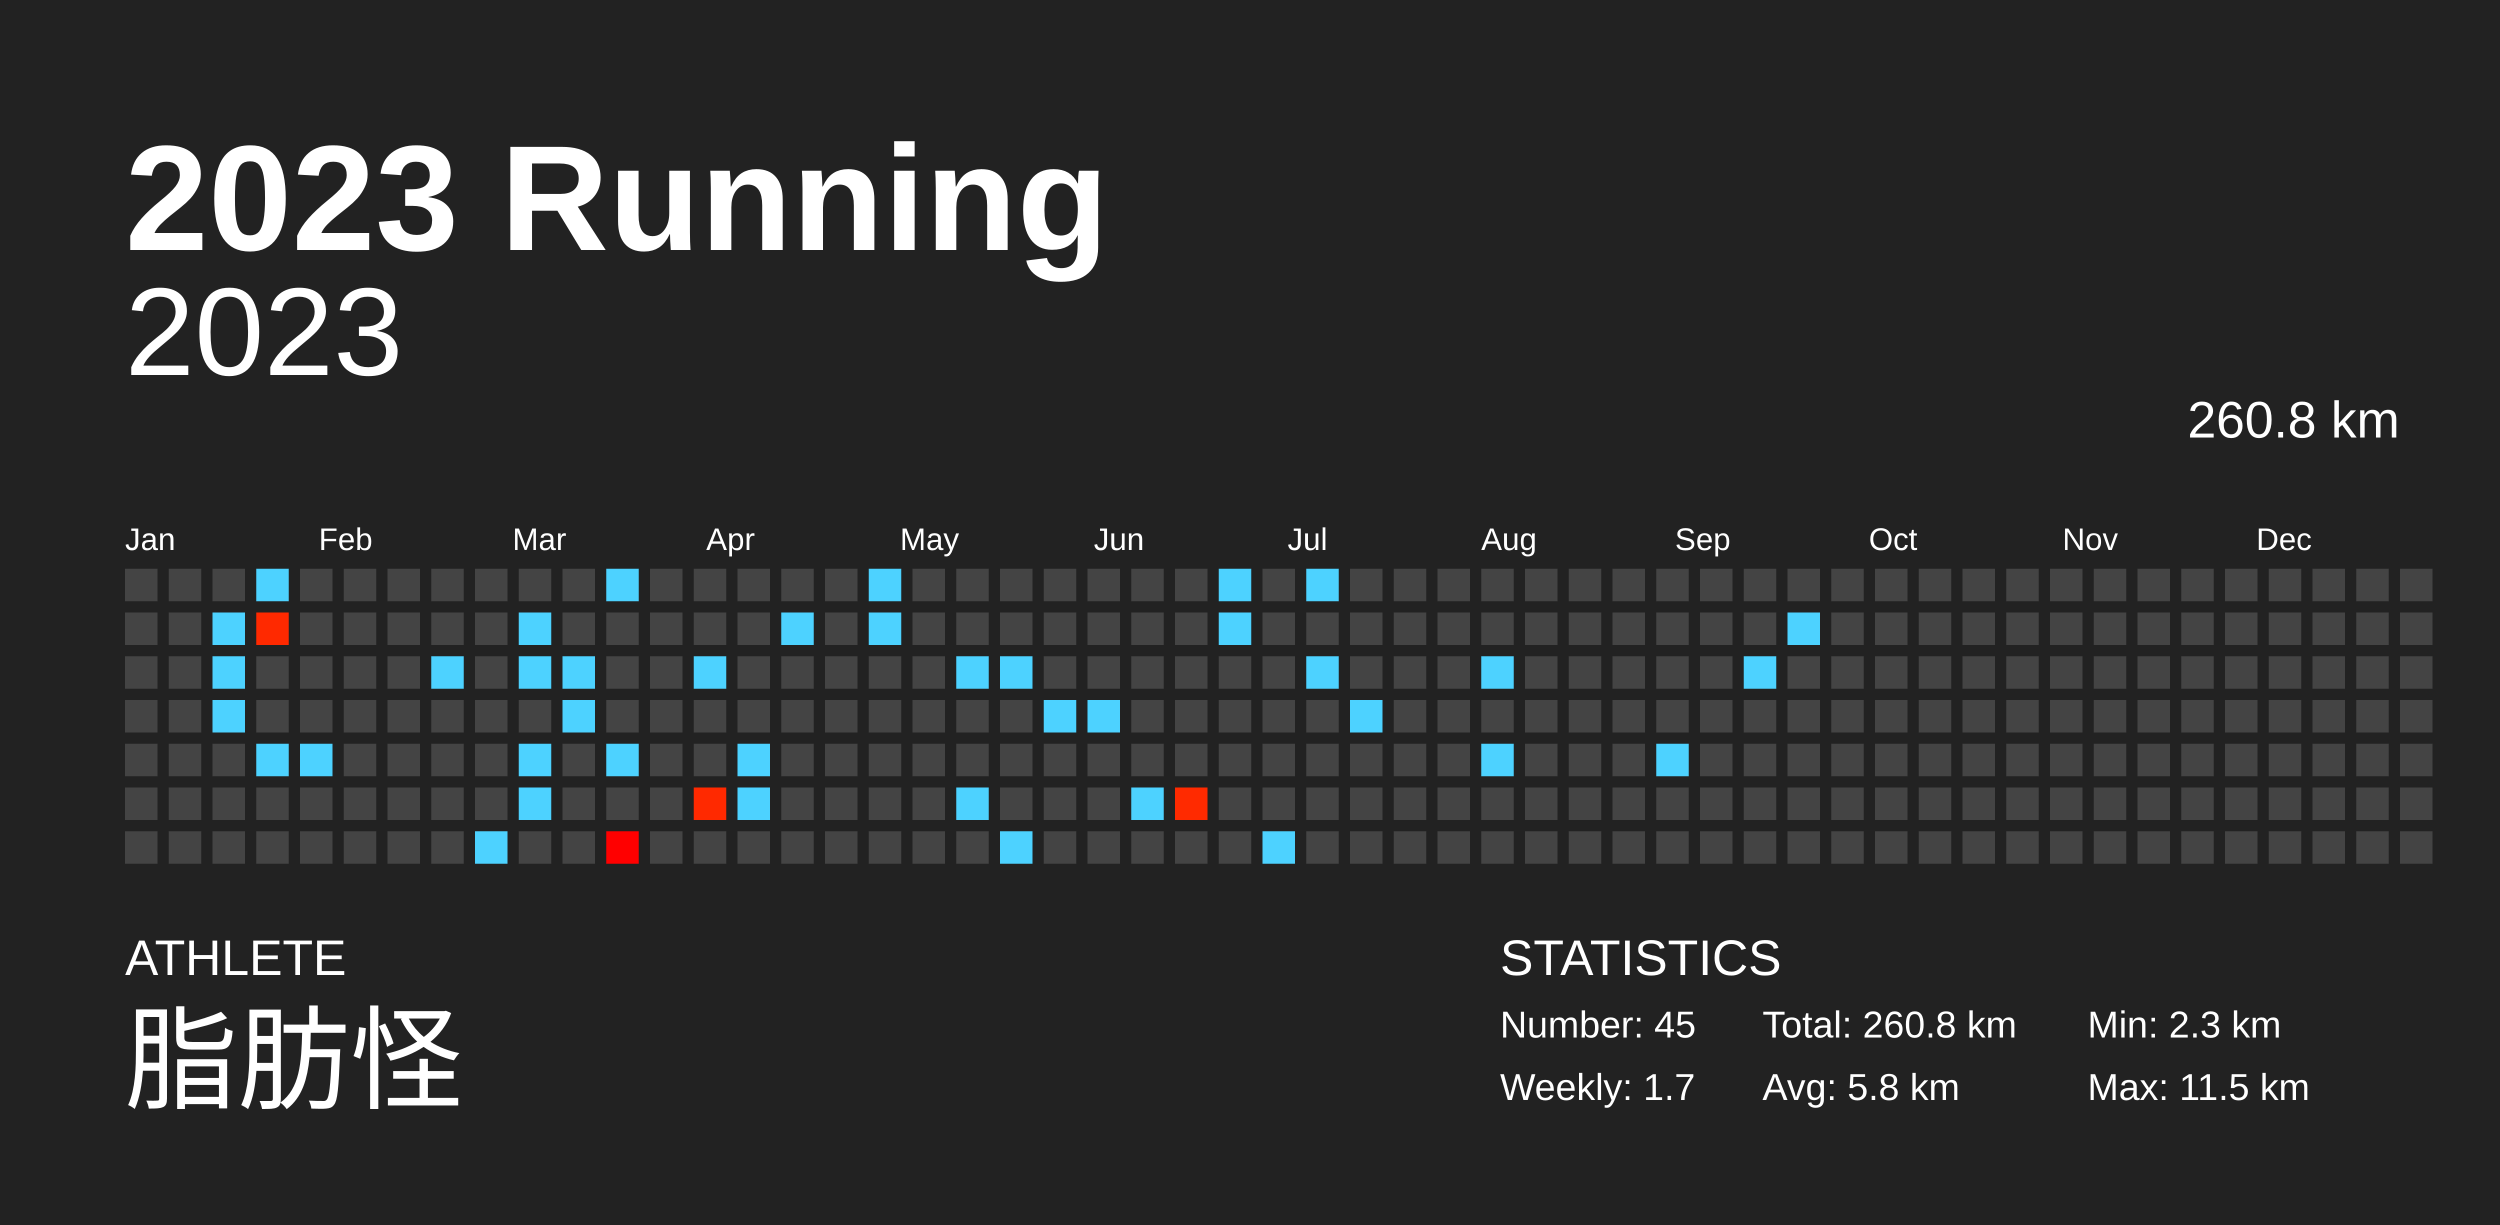
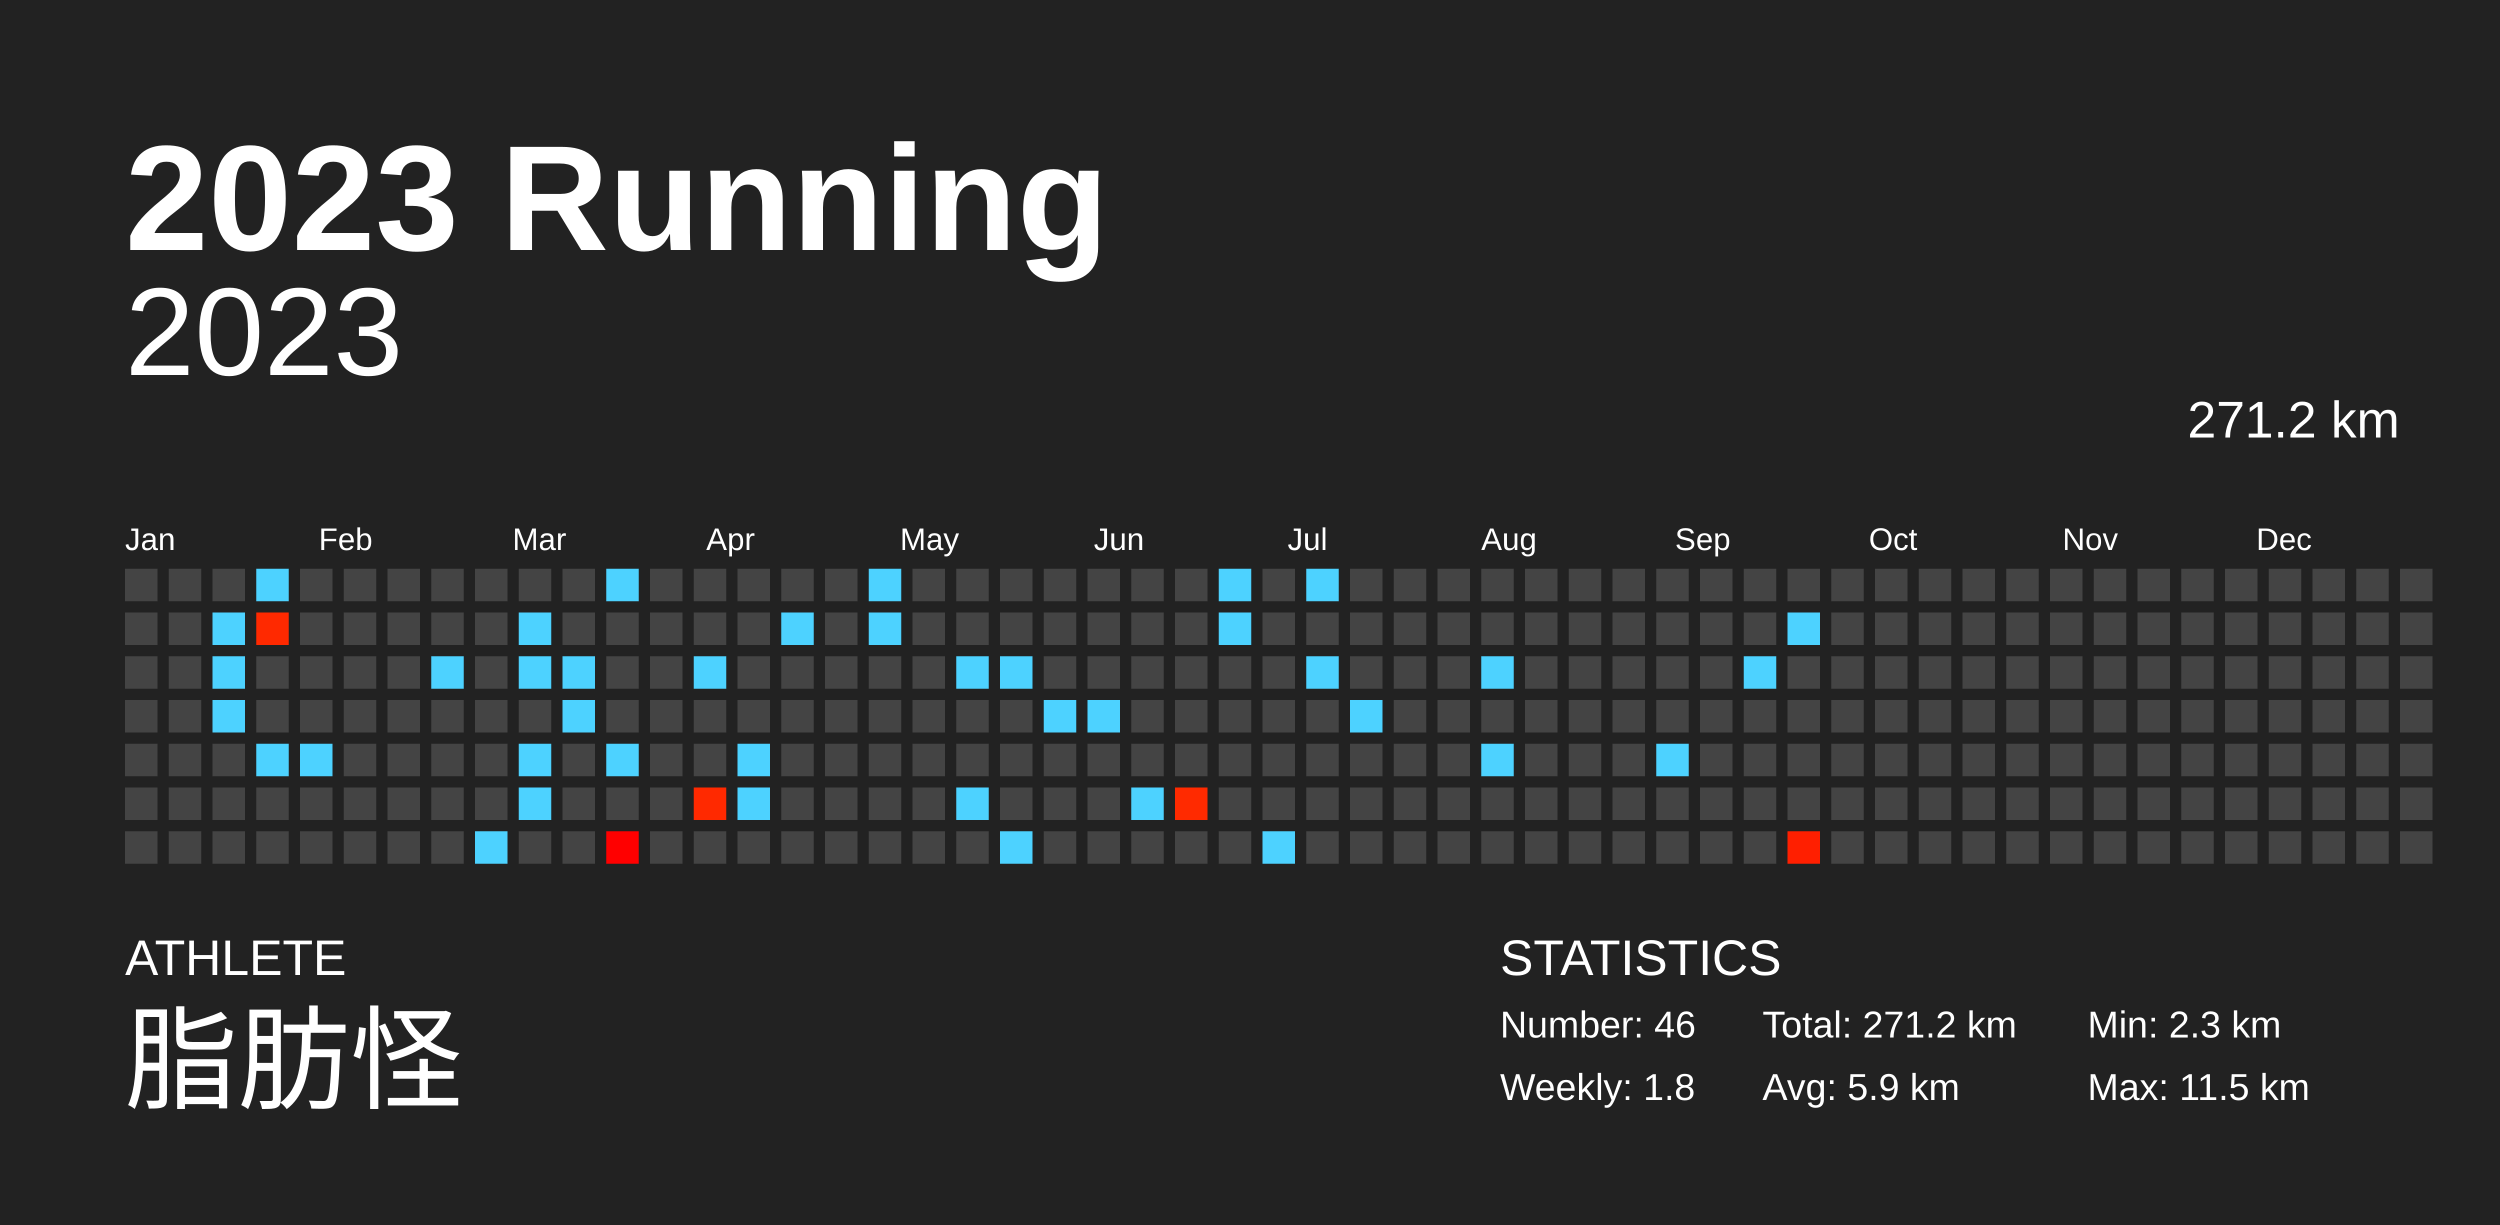
<svg xmlns="http://www.w3.org/2000/svg" baseProfile="full" height="98mm" version="1.1" viewBox="0,0,200,98" width="200mm">
  <defs />
  <rect fill="#222222" height="98" width="200" x="0" y="0" />
  <text fill="#FFFFFF" style="font-size:12px; font-family:Arial; font-weight:bold;" x="10" y="20">2023 Running</text>
  <text fill="#FFFFFF" style="font-size:4px; font-family:Arial" x="10" y="78">ATHLETE</text>
  <text fill="#FFFFFF" style="font-size:9px; font-family:Arial" x="10" y="88">脂肪怪</text>
  <text fill="#FFFFFF" style="font-size:4px; font-family:Arial" x="120" y="78">STATISTICS</text>
-   <text fill="#FFFFFF" style="font-size:3px; font-family:Arial" x="120" y="83">Number: 45</text>
-   <text fill="#FFFFFF" style="font-size:3px; font-family:Arial" x="120" y="88">Weekly: 1.7</text>
-   <text fill="#FFFFFF" style="font-size:3px; font-family:Arial" x="141" y="83">Total: 260.8 km</text>
-   <text fill="#FFFFFF" style="font-size:3px; font-family:Arial" x="141" y="88">Avg: 5.8 km</text>
+   <text fill="#FFFFFF" style="font-size:3px; font-family:Arial" x="120" y="83">Number: 46</text>
+   <text fill="#FFFFFF" style="font-size:3px; font-family:Arial" x="120" y="88">Weekly: 1.8</text>
+   <text fill="#FFFFFF" style="font-size:3px; font-family:Arial" x="141" y="83">Total: 271.2 km</text>
+   <text fill="#FFFFFF" style="font-size:3px; font-family:Arial" x="141" y="88">Avg: 5.9 km</text>
  <text fill="#FFFFFF" style="font-size:3px; font-family:Arial" x="167" y="83">Min: 2.3 km</text>
  <text fill="#FFFFFF" style="font-size:3px; font-family:Arial" x="167" y="88">Max: 11.5 km</text>
  <text alignment-baseline="hanging" fill="#FFFFFF" style="font-size:10.0px; font-family:Arial;" x="10" y="30">2023</text>
-   <text alignment-baseline="hanging" fill="#FFFFFF" style="font-size:4.125px; font-family:Arial;" x="175" y="35">260.8 km</text>
+   <text alignment-baseline="hanging" fill="#FFFFFF" style="font-size:4.125px; font-family:Arial;" x="175" y="35">271.2 km</text>
  <text fill="#FFFFFF" style="font-size:2.5px; font-family:Arial" x="10.0" y="44">Jan</text>
  <text fill="#FFFFFF" style="font-size:2.5px; font-family:Arial" x="25.5" y="44">Feb</text>
  <text fill="#FFFFFF" style="font-size:2.5px; font-family:Arial" x="41.0" y="44">Mar</text>
  <text fill="#FFFFFF" style="font-size:2.5px; font-family:Arial" x="56.5" y="44">Apr</text>
  <text fill="#FFFFFF" style="font-size:2.5px; font-family:Arial" x="72.0" y="44">May</text>
  <text fill="#FFFFFF" style="font-size:2.5px; font-family:Arial" x="87.5" y="44">Jun</text>
  <text fill="#FFFFFF" style="font-size:2.5px; font-family:Arial" x="103.0" y="44">Jul</text>
  <text fill="#FFFFFF" style="font-size:2.5px; font-family:Arial" x="118.5" y="44">Aug</text>
  <text fill="#FFFFFF" style="font-size:2.5px; font-family:Arial" x="134.0" y="44">Sep</text>
  <text fill="#FFFFFF" style="font-size:2.5px; font-family:Arial" x="149.5" y="44">Oct</text>
  <text fill="#FFFFFF" style="font-size:2.5px; font-family:Arial" x="165.0" y="44">Nov</text>
  <text fill="#FFFFFF" style="font-size:2.5px; font-family:Arial" x="180.5" y="44">Dec</text>
  <rect fill="#444444" height="2.6" width="2.6" x="10.0" y="45.5" />
  <rect fill="#444444" height="2.6" width="2.6" x="10.0" y="49.0" />
  <rect fill="#444444" height="2.6" width="2.6" x="10.0" y="52.5" />
  <rect fill="#444444" height="2.6" width="2.6" x="10.0" y="56.0" />
  <rect fill="#444444" height="2.6" width="2.6" x="10.0" y="59.5" />
  <rect fill="#444444" height="2.6" width="2.6" x="10.0" y="63.0" />
  <rect fill="#444444" height="2.6" width="2.6" x="10.0" y="66.5" />
  <rect fill="#444444" height="2.6" width="2.6" x="13.5" y="45.5" />
  <rect fill="#444444" height="2.6" width="2.6" x="13.5" y="49.0" />
  <rect fill="#444444" height="2.6" width="2.6" x="13.5" y="52.5" />
  <rect fill="#444444" height="2.6" width="2.6" x="13.5" y="56.0" />
  <rect fill="#444444" height="2.6" width="2.6" x="13.5" y="59.5" />
  <rect fill="#444444" height="2.6" width="2.6" x="13.5" y="63.0" />
  <rect fill="#444444" height="2.6" width="2.6" x="13.5" y="66.5" />
  <rect fill="#444444" height="2.6" width="2.6" x="17.0" y="45.5" />
  <rect fill="#4dd2ff" height="2.6" width="2.6" x="17.0" y="49.0" />
  <rect fill="#4dd2ff" height="2.6" width="2.6" x="17.0" y="52.5" />
  <rect fill="#4dd2ff" height="2.6" width="2.6" x="17.0" y="56.0" />
  <rect fill="#444444" height="2.6" width="2.6" x="17.0" y="59.5" />
  <rect fill="#444444" height="2.6" width="2.6" x="17.0" y="63.0" />
  <rect fill="#444444" height="2.6" width="2.6" x="17.0" y="66.5" />
  <rect fill="#4dd2ff" height="2.6" width="2.6" x="20.5" y="45.5" />
  <rect fill="#ff2900" height="2.6" width="2.6" x="20.5" y="49.0" />
  <rect fill="#444444" height="2.6" width="2.6" x="20.5" y="52.5" />
  <rect fill="#444444" height="2.6" width="2.6" x="20.5" y="56.0" />
  <rect fill="#4dd2ff" height="2.6" width="2.6" x="20.5" y="59.5" />
  <rect fill="#444444" height="2.6" width="2.6" x="20.5" y="63.0" />
  <rect fill="#444444" height="2.6" width="2.6" x="20.5" y="66.5" />
  <rect fill="#444444" height="2.6" width="2.6" x="24.0" y="45.5" />
  <rect fill="#444444" height="2.6" width="2.6" x="24.0" y="49.0" />
  <rect fill="#444444" height="2.6" width="2.6" x="24.0" y="52.5" />
  <rect fill="#444444" height="2.6" width="2.6" x="24.0" y="56.0" />
  <rect fill="#4dd2ff" height="2.6" width="2.6" x="24.0" y="59.5" />
  <rect fill="#444444" height="2.6" width="2.6" x="24.0" y="63.0" />
  <rect fill="#444444" height="2.6" width="2.6" x="24.0" y="66.5" />
  <rect fill="#444444" height="2.6" width="2.6" x="27.5" y="45.5" />
  <rect fill="#444444" height="2.6" width="2.6" x="27.5" y="49.0" />
  <rect fill="#444444" height="2.6" width="2.6" x="27.5" y="52.5" />
  <rect fill="#444444" height="2.6" width="2.6" x="27.5" y="56.0" />
  <rect fill="#444444" height="2.6" width="2.6" x="27.5" y="59.5" />
  <rect fill="#444444" height="2.6" width="2.6" x="27.5" y="63.0" />
  <rect fill="#444444" height="2.6" width="2.6" x="27.5" y="66.5" />
  <rect fill="#444444" height="2.6" width="2.6" x="31.0" y="45.5" />
  <rect fill="#444444" height="2.6" width="2.6" x="31.0" y="49.0" />
  <rect fill="#444444" height="2.6" width="2.6" x="31.0" y="52.5" />
  <rect fill="#444444" height="2.6" width="2.6" x="31.0" y="56.0" />
  <rect fill="#444444" height="2.6" width="2.6" x="31.0" y="59.5" />
  <rect fill="#444444" height="2.6" width="2.6" x="31.0" y="63.0" />
  <rect fill="#444444" height="2.6" width="2.6" x="31.0" y="66.5" />
  <rect fill="#444444" height="2.6" width="2.6" x="34.5" y="45.5" />
  <rect fill="#444444" height="2.6" width="2.6" x="34.5" y="49.0" />
  <rect fill="#4dd2ff" height="2.6" width="2.6" x="34.5" y="52.5" />
  <rect fill="#444444" height="2.6" width="2.6" x="34.5" y="56.0" />
  <rect fill="#444444" height="2.6" width="2.6" x="34.5" y="59.5" />
  <rect fill="#444444" height="2.6" width="2.6" x="34.5" y="63.0" />
  <rect fill="#444444" height="2.6" width="2.6" x="34.5" y="66.5" />
  <rect fill="#444444" height="2.6" width="2.6" x="38.0" y="45.5" />
  <rect fill="#444444" height="2.6" width="2.6" x="38.0" y="49.0" />
  <rect fill="#444444" height="2.6" width="2.6" x="38.0" y="52.5" />
  <rect fill="#444444" height="2.6" width="2.6" x="38.0" y="56.0" />
  <rect fill="#444444" height="2.6" width="2.6" x="38.0" y="59.5" />
  <rect fill="#444444" height="2.6" width="2.6" x="38.0" y="63.0" />
  <rect fill="#4dd2ff" height="2.6" width="2.6" x="38.0" y="66.5" />
  <rect fill="#444444" height="2.6" width="2.6" x="41.5" y="45.5" />
  <rect fill="#4dd2ff" height="2.6" width="2.6" x="41.5" y="49.0" />
  <rect fill="#4dd2ff" height="2.6" width="2.6" x="41.5" y="52.5" />
  <rect fill="#444444" height="2.6" width="2.6" x="41.5" y="56.0" />
  <rect fill="#4dd2ff" height="2.6" width="2.6" x="41.5" y="59.5" />
  <rect fill="#4dd2ff" height="2.6" width="2.6" x="41.5" y="63.0" />
  <rect fill="#444444" height="2.6" width="2.6" x="41.5" y="66.5" />
  <rect fill="#444444" height="2.6" width="2.6" x="45.0" y="45.5" />
  <rect fill="#444444" height="2.6" width="2.6" x="45.0" y="49.0" />
  <rect fill="#4dd2ff" height="2.6" width="2.6" x="45.0" y="52.5" />
  <rect fill="#4dd2ff" height="2.6" width="2.6" x="45.0" y="56.0" />
  <rect fill="#444444" height="2.6" width="2.6" x="45.0" y="59.5" />
  <rect fill="#444444" height="2.6" width="2.6" x="45.0" y="63.0" />
  <rect fill="#444444" height="2.6" width="2.6" x="45.0" y="66.5" />
  <rect fill="#4dd2ff" height="2.6" width="2.6" x="48.5" y="45.5" />
  <rect fill="#444444" height="2.6" width="2.6" x="48.5" y="49.0" />
  <rect fill="#444444" height="2.6" width="2.6" x="48.5" y="52.5" />
  <rect fill="#444444" height="2.6" width="2.6" x="48.5" y="56.0" />
  <rect fill="#4dd2ff" height="2.6" width="2.6" x="48.5" y="59.5" />
  <rect fill="#444444" height="2.6" width="2.6" x="48.5" y="63.0" />
  <rect fill="#ff0000" height="2.6" width="2.6" x="48.5" y="66.5" />
  <rect fill="#444444" height="2.6" width="2.6" x="52.0" y="45.5" />
  <rect fill="#444444" height="2.6" width="2.6" x="52.0" y="49.0" />
  <rect fill="#444444" height="2.6" width="2.6" x="52.0" y="52.5" />
  <rect fill="#444444" height="2.6" width="2.6" x="52.0" y="56.0" />
  <rect fill="#444444" height="2.6" width="2.6" x="52.0" y="59.5" />
  <rect fill="#444444" height="2.6" width="2.6" x="52.0" y="63.0" />
  <rect fill="#444444" height="2.6" width="2.6" x="52.0" y="66.5" />
  <rect fill="#444444" height="2.6" width="2.6" x="55.5" y="45.5" />
  <rect fill="#444444" height="2.6" width="2.6" x="55.5" y="49.0" />
  <rect fill="#4dd2ff" height="2.6" width="2.6" x="55.5" y="52.5" />
  <rect fill="#444444" height="2.6" width="2.6" x="55.5" y="56.0" />
  <rect fill="#444444" height="2.6" width="2.6" x="55.5" y="59.5" />
  <rect fill="#ff2900" height="2.6" width="2.6" x="55.5" y="63.0" />
  <rect fill="#444444" height="2.6" width="2.6" x="55.5" y="66.5" />
  <rect fill="#444444" height="2.6" width="2.6" x="59.0" y="45.5" />
  <rect fill="#444444" height="2.6" width="2.6" x="59.0" y="49.0" />
  <rect fill="#444444" height="2.6" width="2.6" x="59.0" y="52.5" />
  <rect fill="#444444" height="2.6" width="2.6" x="59.0" y="56.0" />
  <rect fill="#4dd2ff" height="2.6" width="2.6" x="59.0" y="59.5" />
  <rect fill="#4dd2ff" height="2.6" width="2.6" x="59.0" y="63.0" />
  <rect fill="#444444" height="2.6" width="2.6" x="59.0" y="66.5" />
  <rect fill="#444444" height="2.6" width="2.6" x="62.5" y="45.5" />
  <rect fill="#4dd2ff" height="2.6" width="2.6" x="62.5" y="49.0" />
  <rect fill="#444444" height="2.6" width="2.6" x="62.5" y="52.5" />
  <rect fill="#444444" height="2.6" width="2.6" x="62.5" y="56.0" />
  <rect fill="#444444" height="2.6" width="2.6" x="62.5" y="59.5" />
  <rect fill="#444444" height="2.6" width="2.6" x="62.5" y="63.0" />
  <rect fill="#444444" height="2.6" width="2.6" x="62.5" y="66.5" />
  <rect fill="#444444" height="2.6" width="2.6" x="66.0" y="45.5" />
  <rect fill="#444444" height="2.6" width="2.6" x="66.0" y="49.0" />
  <rect fill="#444444" height="2.6" width="2.6" x="66.0" y="52.5" />
  <rect fill="#444444" height="2.6" width="2.6" x="66.0" y="56.0" />
  <rect fill="#444444" height="2.6" width="2.6" x="66.0" y="59.5" />
  <rect fill="#444444" height="2.6" width="2.6" x="66.0" y="63.0" />
  <rect fill="#444444" height="2.6" width="2.6" x="66.0" y="66.5" />
  <rect fill="#4dd2ff" height="2.6" width="2.6" x="69.5" y="45.5" />
  <rect fill="#4dd2ff" height="2.6" width="2.6" x="69.5" y="49.0" />
  <rect fill="#444444" height="2.6" width="2.6" x="69.5" y="52.5" />
  <rect fill="#444444" height="2.6" width="2.6" x="69.5" y="56.0" />
  <rect fill="#444444" height="2.6" width="2.6" x="69.5" y="59.5" />
  <rect fill="#444444" height="2.6" width="2.6" x="69.5" y="63.0" />
  <rect fill="#444444" height="2.6" width="2.6" x="69.5" y="66.5" />
  <rect fill="#444444" height="2.6" width="2.6" x="73.0" y="45.5" />
  <rect fill="#444444" height="2.6" width="2.6" x="73.0" y="49.0" />
  <rect fill="#444444" height="2.6" width="2.6" x="73.0" y="52.5" />
  <rect fill="#444444" height="2.6" width="2.6" x="73.0" y="56.0" />
  <rect fill="#444444" height="2.6" width="2.6" x="73.0" y="59.5" />
  <rect fill="#444444" height="2.6" width="2.6" x="73.0" y="63.0" />
  <rect fill="#444444" height="2.6" width="2.6" x="73.0" y="66.5" />
  <rect fill="#444444" height="2.6" width="2.6" x="76.5" y="45.5" />
  <rect fill="#444444" height="2.6" width="2.6" x="76.5" y="49.0" />
  <rect fill="#4dd2ff" height="2.6" width="2.6" x="76.5" y="52.5" />
  <rect fill="#444444" height="2.6" width="2.6" x="76.5" y="56.0" />
  <rect fill="#444444" height="2.6" width="2.6" x="76.5" y="59.5" />
  <rect fill="#4dd2ff" height="2.6" width="2.6" x="76.5" y="63.0" />
  <rect fill="#444444" height="2.6" width="2.6" x="76.5" y="66.5" />
  <rect fill="#444444" height="2.6" width="2.6" x="80.0" y="45.5" />
  <rect fill="#444444" height="2.6" width="2.6" x="80.0" y="49.0" />
  <rect fill="#4dd2ff" height="2.6" width="2.6" x="80.0" y="52.5" />
  <rect fill="#444444" height="2.6" width="2.6" x="80.0" y="56.0" />
  <rect fill="#444444" height="2.6" width="2.6" x="80.0" y="59.5" />
  <rect fill="#444444" height="2.6" width="2.6" x="80.0" y="63.0" />
  <rect fill="#4dd2ff" height="2.6" width="2.6" x="80.0" y="66.5" />
  <rect fill="#444444" height="2.6" width="2.6" x="83.5" y="45.5" />
  <rect fill="#444444" height="2.6" width="2.6" x="83.5" y="49.0" />
  <rect fill="#444444" height="2.6" width="2.6" x="83.5" y="52.5" />
  <rect fill="#4dd2ff" height="2.6" width="2.6" x="83.5" y="56.0" />
  <rect fill="#444444" height="2.6" width="2.6" x="83.5" y="59.5" />
  <rect fill="#444444" height="2.6" width="2.6" x="83.5" y="63.0" />
  <rect fill="#444444" height="2.6" width="2.6" x="83.5" y="66.5" />
  <rect fill="#444444" height="2.6" width="2.6" x="87.0" y="45.5" />
  <rect fill="#444444" height="2.6" width="2.6" x="87.0" y="49.0" />
  <rect fill="#444444" height="2.6" width="2.6" x="87.0" y="52.5" />
  <rect fill="#4dd2ff" height="2.6" width="2.6" x="87.0" y="56.0" />
  <rect fill="#444444" height="2.6" width="2.6" x="87.0" y="59.5" />
  <rect fill="#444444" height="2.6" width="2.6" x="87.0" y="63.0" />
  <rect fill="#444444" height="2.6" width="2.6" x="87.0" y="66.5" />
  <rect fill="#444444" height="2.6" width="2.6" x="90.5" y="45.5" />
  <rect fill="#444444" height="2.6" width="2.6" x="90.5" y="49.0" />
  <rect fill="#444444" height="2.6" width="2.6" x="90.5" y="52.5" />
  <rect fill="#444444" height="2.6" width="2.6" x="90.5" y="56.0" />
  <rect fill="#444444" height="2.6" width="2.6" x="90.5" y="59.5" />
  <rect fill="#4dd2ff" height="2.6" width="2.6" x="90.5" y="63.0" />
  <rect fill="#444444" height="2.6" width="2.6" x="90.5" y="66.5" />
  <rect fill="#444444" height="2.6" width="2.6" x="94.0" y="45.5" />
  <rect fill="#444444" height="2.6" width="2.6" x="94.0" y="49.0" />
  <rect fill="#444444" height="2.6" width="2.6" x="94.0" y="52.5" />
  <rect fill="#444444" height="2.6" width="2.6" x="94.0" y="56.0" />
  <rect fill="#444444" height="2.6" width="2.6" x="94.0" y="59.5" />
  <rect fill="#ff2a00" height="2.6" width="2.6" x="94.0" y="63.0" />
  <rect fill="#444444" height="2.6" width="2.6" x="94.0" y="66.5" />
  <rect fill="#4dd2ff" height="2.6" width="2.6" x="97.5" y="45.5" />
  <rect fill="#4dd2ff" height="2.6" width="2.6" x="97.5" y="49.0" />
  <rect fill="#444444" height="2.6" width="2.6" x="97.5" y="52.5" />
  <rect fill="#444444" height="2.6" width="2.6" x="97.5" y="56.0" />
  <rect fill="#444444" height="2.6" width="2.6" x="97.5" y="59.5" />
  <rect fill="#444444" height="2.6" width="2.6" x="97.5" y="63.0" />
  <rect fill="#444444" height="2.6" width="2.6" x="97.5" y="66.5" />
  <rect fill="#444444" height="2.6" width="2.6" x="101.0" y="45.5" />
  <rect fill="#444444" height="2.6" width="2.6" x="101.0" y="49.0" />
  <rect fill="#444444" height="2.6" width="2.6" x="101.0" y="52.5" />
  <rect fill="#444444" height="2.6" width="2.6" x="101.0" y="56.0" />
  <rect fill="#444444" height="2.6" width="2.6" x="101.0" y="59.5" />
  <rect fill="#444444" height="2.6" width="2.6" x="101.0" y="63.0" />
  <rect fill="#4dd2ff" height="2.6" width="2.6" x="101.0" y="66.5" />
  <rect fill="#4dd2ff" height="2.6" width="2.6" x="104.5" y="45.5" />
  <rect fill="#444444" height="2.6" width="2.6" x="104.5" y="49.0" />
  <rect fill="#4dd2ff" height="2.6" width="2.6" x="104.5" y="52.5" />
  <rect fill="#444444" height="2.6" width="2.6" x="104.5" y="56.0" />
  <rect fill="#444444" height="2.6" width="2.6" x="104.5" y="59.5" />
  <rect fill="#444444" height="2.6" width="2.6" x="104.5" y="63.0" />
  <rect fill="#444444" height="2.6" width="2.6" x="104.5" y="66.5" />
  <rect fill="#444444" height="2.6" width="2.6" x="108.0" y="45.5" />
  <rect fill="#444444" height="2.6" width="2.6" x="108.0" y="49.0" />
  <rect fill="#444444" height="2.6" width="2.6" x="108.0" y="52.5" />
  <rect fill="#4dd2ff" height="2.6" width="2.6" x="108.0" y="56.0" />
  <rect fill="#444444" height="2.6" width="2.6" x="108.0" y="59.5" />
  <rect fill="#444444" height="2.6" width="2.6" x="108.0" y="63.0" />
  <rect fill="#444444" height="2.6" width="2.6" x="108.0" y="66.5" />
  <rect fill="#444444" height="2.6" width="2.6" x="111.5" y="45.5" />
  <rect fill="#444444" height="2.6" width="2.6" x="111.5" y="49.0" />
  <rect fill="#444444" height="2.6" width="2.6" x="111.5" y="52.5" />
  <rect fill="#444444" height="2.6" width="2.6" x="111.5" y="56.0" />
  <rect fill="#444444" height="2.6" width="2.6" x="111.5" y="59.5" />
  <rect fill="#444444" height="2.6" width="2.6" x="111.5" y="63.0" />
  <rect fill="#444444" height="2.6" width="2.6" x="111.5" y="66.5" />
  <rect fill="#444444" height="2.6" width="2.6" x="115.0" y="45.5" />
  <rect fill="#444444" height="2.6" width="2.6" x="115.0" y="49.0" />
  <rect fill="#444444" height="2.6" width="2.6" x="115.0" y="52.5" />
  <rect fill="#444444" height="2.6" width="2.6" x="115.0" y="56.0" />
  <rect fill="#444444" height="2.6" width="2.6" x="115.0" y="59.5" />
  <rect fill="#444444" height="2.6" width="2.6" x="115.0" y="63.0" />
  <rect fill="#444444" height="2.6" width="2.6" x="115.0" y="66.5" />
  <rect fill="#444444" height="2.6" width="2.6" x="118.5" y="45.5" />
  <rect fill="#444444" height="2.6" width="2.6" x="118.5" y="49.0" />
  <rect fill="#4dd2ff" height="2.6" width="2.6" x="118.5" y="52.5" />
  <rect fill="#444444" height="2.6" width="2.6" x="118.5" y="56.0" />
  <rect fill="#4dd2ff" height="2.6" width="2.6" x="118.5" y="59.5" />
  <rect fill="#444444" height="2.6" width="2.6" x="118.5" y="63.0" />
  <rect fill="#444444" height="2.6" width="2.6" x="118.5" y="66.5" />
  <rect fill="#444444" height="2.6" width="2.6" x="122.0" y="45.5" />
  <rect fill="#444444" height="2.6" width="2.6" x="122.0" y="49.0" />
  <rect fill="#444444" height="2.6" width="2.6" x="122.0" y="52.5" />
  <rect fill="#444444" height="2.6" width="2.6" x="122.0" y="56.0" />
  <rect fill="#444444" height="2.6" width="2.6" x="122.0" y="59.5" />
  <rect fill="#444444" height="2.6" width="2.6" x="122.0" y="63.0" />
  <rect fill="#444444" height="2.6" width="2.6" x="122.0" y="66.5" />
  <rect fill="#444444" height="2.6" width="2.6" x="125.5" y="45.5" />
  <rect fill="#444444" height="2.6" width="2.6" x="125.5" y="49.0" />
  <rect fill="#444444" height="2.6" width="2.6" x="125.5" y="52.5" />
  <rect fill="#444444" height="2.6" width="2.6" x="125.5" y="56.0" />
  <rect fill="#444444" height="2.6" width="2.6" x="125.5" y="59.5" />
  <rect fill="#444444" height="2.6" width="2.6" x="125.5" y="63.0" />
  <rect fill="#444444" height="2.6" width="2.6" x="125.5" y="66.5" />
  <rect fill="#444444" height="2.6" width="2.6" x="129.0" y="45.5" />
  <rect fill="#444444" height="2.6" width="2.6" x="129.0" y="49.0" />
  <rect fill="#444444" height="2.6" width="2.6" x="129.0" y="52.5" />
  <rect fill="#444444" height="2.6" width="2.6" x="129.0" y="56.0" />
  <rect fill="#444444" height="2.6" width="2.6" x="129.0" y="59.5" />
  <rect fill="#444444" height="2.6" width="2.6" x="129.0" y="63.0" />
  <rect fill="#444444" height="2.6" width="2.6" x="129.0" y="66.5" />
  <rect fill="#444444" height="2.6" width="2.6" x="132.5" y="45.5" />
  <rect fill="#444444" height="2.6" width="2.6" x="132.5" y="49.0" />
  <rect fill="#444444" height="2.6" width="2.6" x="132.5" y="52.5" />
  <rect fill="#444444" height="2.6" width="2.6" x="132.5" y="56.0" />
  <rect fill="#4dd2ff" height="2.6" width="2.6" x="132.5" y="59.5" />
  <rect fill="#444444" height="2.6" width="2.6" x="132.5" y="63.0" />
  <rect fill="#444444" height="2.6" width="2.6" x="132.5" y="66.5" />
  <rect fill="#444444" height="2.6" width="2.6" x="136.0" y="45.5" />
  <rect fill="#444444" height="2.6" width="2.6" x="136.0" y="49.0" />
  <rect fill="#444444" height="2.6" width="2.6" x="136.0" y="52.5" />
  <rect fill="#444444" height="2.6" width="2.6" x="136.0" y="56.0" />
  <rect fill="#444444" height="2.6" width="2.6" x="136.0" y="59.5" />
  <rect fill="#444444" height="2.6" width="2.6" x="136.0" y="63.0" />
  <rect fill="#444444" height="2.6" width="2.6" x="136.0" y="66.5" />
  <rect fill="#444444" height="2.6" width="2.6" x="139.5" y="45.5" />
  <rect fill="#444444" height="2.6" width="2.6" x="139.5" y="49.0" />
  <rect fill="#4dd2ff" height="2.6" width="2.6" x="139.5" y="52.5" />
  <rect fill="#444444" height="2.6" width="2.6" x="139.5" y="56.0" />
  <rect fill="#444444" height="2.6" width="2.6" x="139.5" y="59.5" />
  <rect fill="#444444" height="2.6" width="2.6" x="139.5" y="63.0" />
  <rect fill="#444444" height="2.6" width="2.6" x="139.5" y="66.5" />
  <rect fill="#444444" height="2.6" width="2.6" x="143.0" y="45.5" />
  <rect fill="#4dd2ff" height="2.6" width="2.6" x="143.0" y="49.0" />
  <rect fill="#444444" height="2.6" width="2.6" x="143.0" y="52.5" />
  <rect fill="#444444" height="2.6" width="2.6" x="143.0" y="56.0" />
  <rect fill="#444444" height="2.6" width="2.6" x="143.0" y="59.5" />
  <rect fill="#444444" height="2.6" width="2.6" x="143.0" y="63.0" />
-   <rect fill="#444444" height="2.6" width="2.6" x="143.0" y="66.5" />
+   <rect fill="#ff1f00" height="2.6" width="2.6" x="143.0" y="66.5" />
  <rect fill="#444444" height="2.6" width="2.6" x="146.5" y="45.5" />
  <rect fill="#444444" height="2.6" width="2.6" x="146.5" y="49.0" />
  <rect fill="#444444" height="2.6" width="2.6" x="146.5" y="52.5" />
  <rect fill="#444444" height="2.6" width="2.6" x="146.5" y="56.0" />
  <rect fill="#444444" height="2.6" width="2.6" x="146.5" y="59.5" />
  <rect fill="#444444" height="2.6" width="2.6" x="146.5" y="63.0" />
  <rect fill="#444444" height="2.6" width="2.6" x="146.5" y="66.5" />
  <rect fill="#444444" height="2.6" width="2.6" x="150.0" y="45.5" />
  <rect fill="#444444" height="2.6" width="2.6" x="150.0" y="49.0" />
  <rect fill="#444444" height="2.6" width="2.6" x="150.0" y="52.5" />
  <rect fill="#444444" height="2.6" width="2.6" x="150.0" y="56.0" />
  <rect fill="#444444" height="2.6" width="2.6" x="150.0" y="59.5" />
  <rect fill="#444444" height="2.6" width="2.6" x="150.0" y="63.0" />
  <rect fill="#444444" height="2.6" width="2.6" x="150.0" y="66.5" />
  <rect fill="#444444" height="2.6" width="2.6" x="153.5" y="45.5" />
  <rect fill="#444444" height="2.6" width="2.6" x="153.5" y="49.0" />
  <rect fill="#444444" height="2.6" width="2.6" x="153.5" y="52.5" />
  <rect fill="#444444" height="2.6" width="2.6" x="153.5" y="56.0" />
  <rect fill="#444444" height="2.6" width="2.6" x="153.5" y="59.5" />
  <rect fill="#444444" height="2.6" width="2.6" x="153.5" y="63.0" />
  <rect fill="#444444" height="2.6" width="2.6" x="153.5" y="66.5" />
  <rect fill="#444444" height="2.6" width="2.6" x="157.0" y="45.5" />
  <rect fill="#444444" height="2.6" width="2.6" x="157.0" y="49.0" />
  <rect fill="#444444" height="2.6" width="2.6" x="157.0" y="52.5" />
  <rect fill="#444444" height="2.6" width="2.6" x="157.0" y="56.0" />
  <rect fill="#444444" height="2.6" width="2.6" x="157.0" y="59.5" />
  <rect fill="#444444" height="2.6" width="2.6" x="157.0" y="63.0" />
  <rect fill="#444444" height="2.6" width="2.6" x="157.0" y="66.5" />
  <rect fill="#444444" height="2.6" width="2.6" x="160.5" y="45.5" />
  <rect fill="#444444" height="2.6" width="2.6" x="160.5" y="49.0" />
  <rect fill="#444444" height="2.6" width="2.6" x="160.5" y="52.5" />
  <rect fill="#444444" height="2.6" width="2.6" x="160.5" y="56.0" />
  <rect fill="#444444" height="2.6" width="2.6" x="160.5" y="59.5" />
  <rect fill="#444444" height="2.6" width="2.6" x="160.5" y="63.0" />
  <rect fill="#444444" height="2.6" width="2.6" x="160.5" y="66.5" />
  <rect fill="#444444" height="2.6" width="2.6" x="164.0" y="45.5" />
  <rect fill="#444444" height="2.6" width="2.6" x="164.0" y="49.0" />
  <rect fill="#444444" height="2.6" width="2.6" x="164.0" y="52.5" />
  <rect fill="#444444" height="2.6" width="2.6" x="164.0" y="56.0" />
  <rect fill="#444444" height="2.6" width="2.6" x="164.0" y="59.5" />
  <rect fill="#444444" height="2.6" width="2.6" x="164.0" y="63.0" />
  <rect fill="#444444" height="2.6" width="2.6" x="164.0" y="66.5" />
  <rect fill="#444444" height="2.6" width="2.6" x="167.5" y="45.5" />
  <rect fill="#444444" height="2.6" width="2.6" x="167.5" y="49.0" />
  <rect fill="#444444" height="2.6" width="2.6" x="167.5" y="52.5" />
  <rect fill="#444444" height="2.6" width="2.6" x="167.5" y="56.0" />
  <rect fill="#444444" height="2.6" width="2.6" x="167.5" y="59.5" />
  <rect fill="#444444" height="2.6" width="2.6" x="167.5" y="63.0" />
  <rect fill="#444444" height="2.6" width="2.6" x="167.5" y="66.5" />
  <rect fill="#444444" height="2.6" width="2.6" x="171.0" y="45.5" />
  <rect fill="#444444" height="2.6" width="2.6" x="171.0" y="49.0" />
  <rect fill="#444444" height="2.6" width="2.6" x="171.0" y="52.5" />
  <rect fill="#444444" height="2.6" width="2.6" x="171.0" y="56.0" />
  <rect fill="#444444" height="2.6" width="2.6" x="171.0" y="59.5" />
  <rect fill="#444444" height="2.6" width="2.6" x="171.0" y="63.0" />
  <rect fill="#444444" height="2.6" width="2.6" x="171.0" y="66.5" />
  <rect fill="#444444" height="2.6" width="2.6" x="174.5" y="45.5" />
  <rect fill="#444444" height="2.6" width="2.6" x="174.5" y="49.0" />
  <rect fill="#444444" height="2.6" width="2.6" x="174.5" y="52.5" />
  <rect fill="#444444" height="2.6" width="2.6" x="174.5" y="56.0" />
  <rect fill="#444444" height="2.6" width="2.6" x="174.5" y="59.5" />
  <rect fill="#444444" height="2.6" width="2.6" x="174.5" y="63.0" />
  <rect fill="#444444" height="2.6" width="2.6" x="174.5" y="66.5" />
  <rect fill="#444444" height="2.6" width="2.6" x="178.0" y="45.5" />
  <rect fill="#444444" height="2.6" width="2.6" x="178.0" y="49.0" />
  <rect fill="#444444" height="2.6" width="2.6" x="178.0" y="52.5" />
  <rect fill="#444444" height="2.6" width="2.6" x="178.0" y="56.0" />
  <rect fill="#444444" height="2.6" width="2.6" x="178.0" y="59.5" />
  <rect fill="#444444" height="2.6" width="2.6" x="178.0" y="63.0" />
  <rect fill="#444444" height="2.6" width="2.6" x="178.0" y="66.5" />
  <rect fill="#444444" height="2.6" width="2.6" x="181.5" y="45.5" />
  <rect fill="#444444" height="2.6" width="2.6" x="181.5" y="49.0" />
  <rect fill="#444444" height="2.6" width="2.6" x="181.5" y="52.5" />
  <rect fill="#444444" height="2.6" width="2.6" x="181.5" y="56.0" />
  <rect fill="#444444" height="2.6" width="2.6" x="181.5" y="59.5" />
  <rect fill="#444444" height="2.6" width="2.6" x="181.5" y="63.0" />
  <rect fill="#444444" height="2.6" width="2.6" x="181.5" y="66.5" />
  <rect fill="#444444" height="2.6" width="2.6" x="185.0" y="45.5" />
  <rect fill="#444444" height="2.6" width="2.6" x="185.0" y="49.0" />
  <rect fill="#444444" height="2.6" width="2.6" x="185.0" y="52.5" />
  <rect fill="#444444" height="2.6" width="2.6" x="185.0" y="56.0" />
  <rect fill="#444444" height="2.6" width="2.6" x="185.0" y="59.5" />
  <rect fill="#444444" height="2.6" width="2.6" x="185.0" y="63.0" />
  <rect fill="#444444" height="2.6" width="2.6" x="185.0" y="66.5" />
  <rect fill="#444444" height="2.6" width="2.6" x="188.5" y="45.5" />
  <rect fill="#444444" height="2.6" width="2.6" x="188.5" y="49.0" />
  <rect fill="#444444" height="2.6" width="2.6" x="188.5" y="52.5" />
  <rect fill="#444444" height="2.6" width="2.6" x="188.5" y="56.0" />
  <rect fill="#444444" height="2.6" width="2.6" x="188.5" y="59.5" />
  <rect fill="#444444" height="2.6" width="2.6" x="188.5" y="63.0" />
  <rect fill="#444444" height="2.6" width="2.6" x="188.5" y="66.5" />
  <rect fill="#444444" height="2.6" width="2.6" x="192.0" y="45.5" />
  <rect fill="#444444" height="2.6" width="2.6" x="192.0" y="49.0" />
  <rect fill="#444444" height="2.6" width="2.6" x="192.0" y="52.5" />
  <rect fill="#444444" height="2.6" width="2.6" x="192.0" y="56.0" />
  <rect fill="#444444" height="2.6" width="2.6" x="192.0" y="59.5" />
  <rect fill="#444444" height="2.6" width="2.6" x="192.0" y="63.0" />
  <rect fill="#444444" height="2.6" width="2.6" x="192.0" y="66.5" />
</svg>
